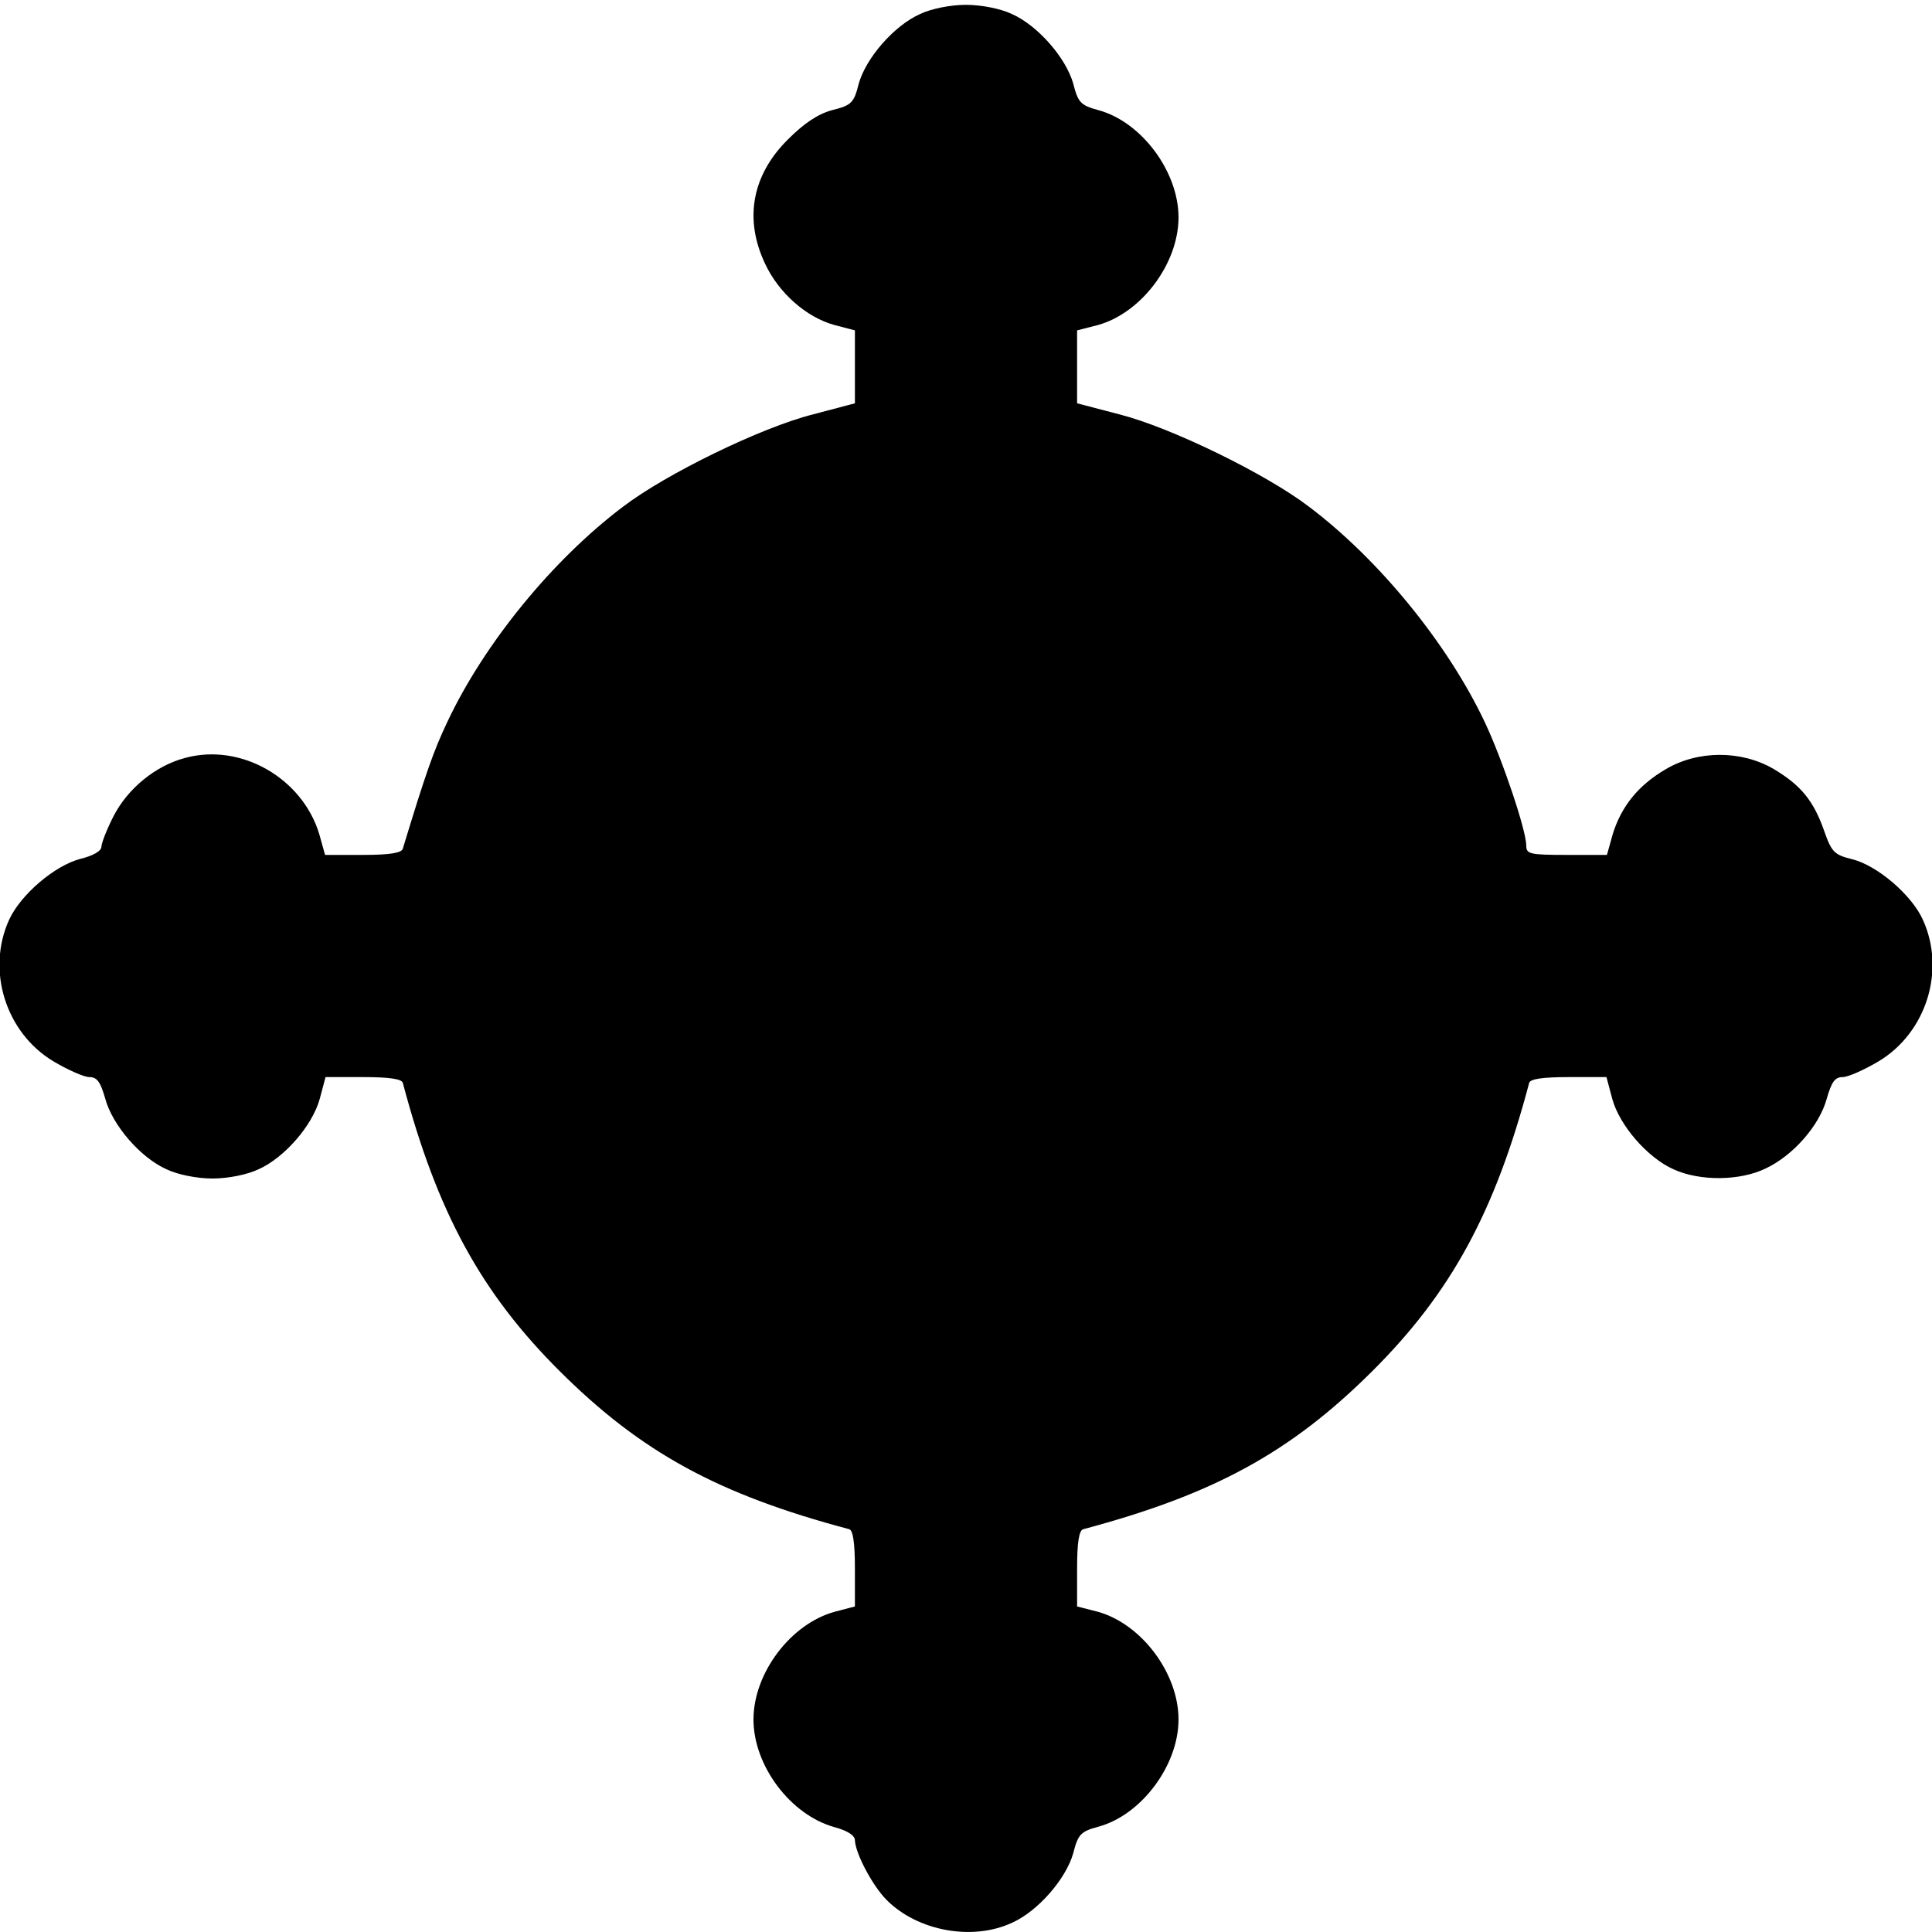
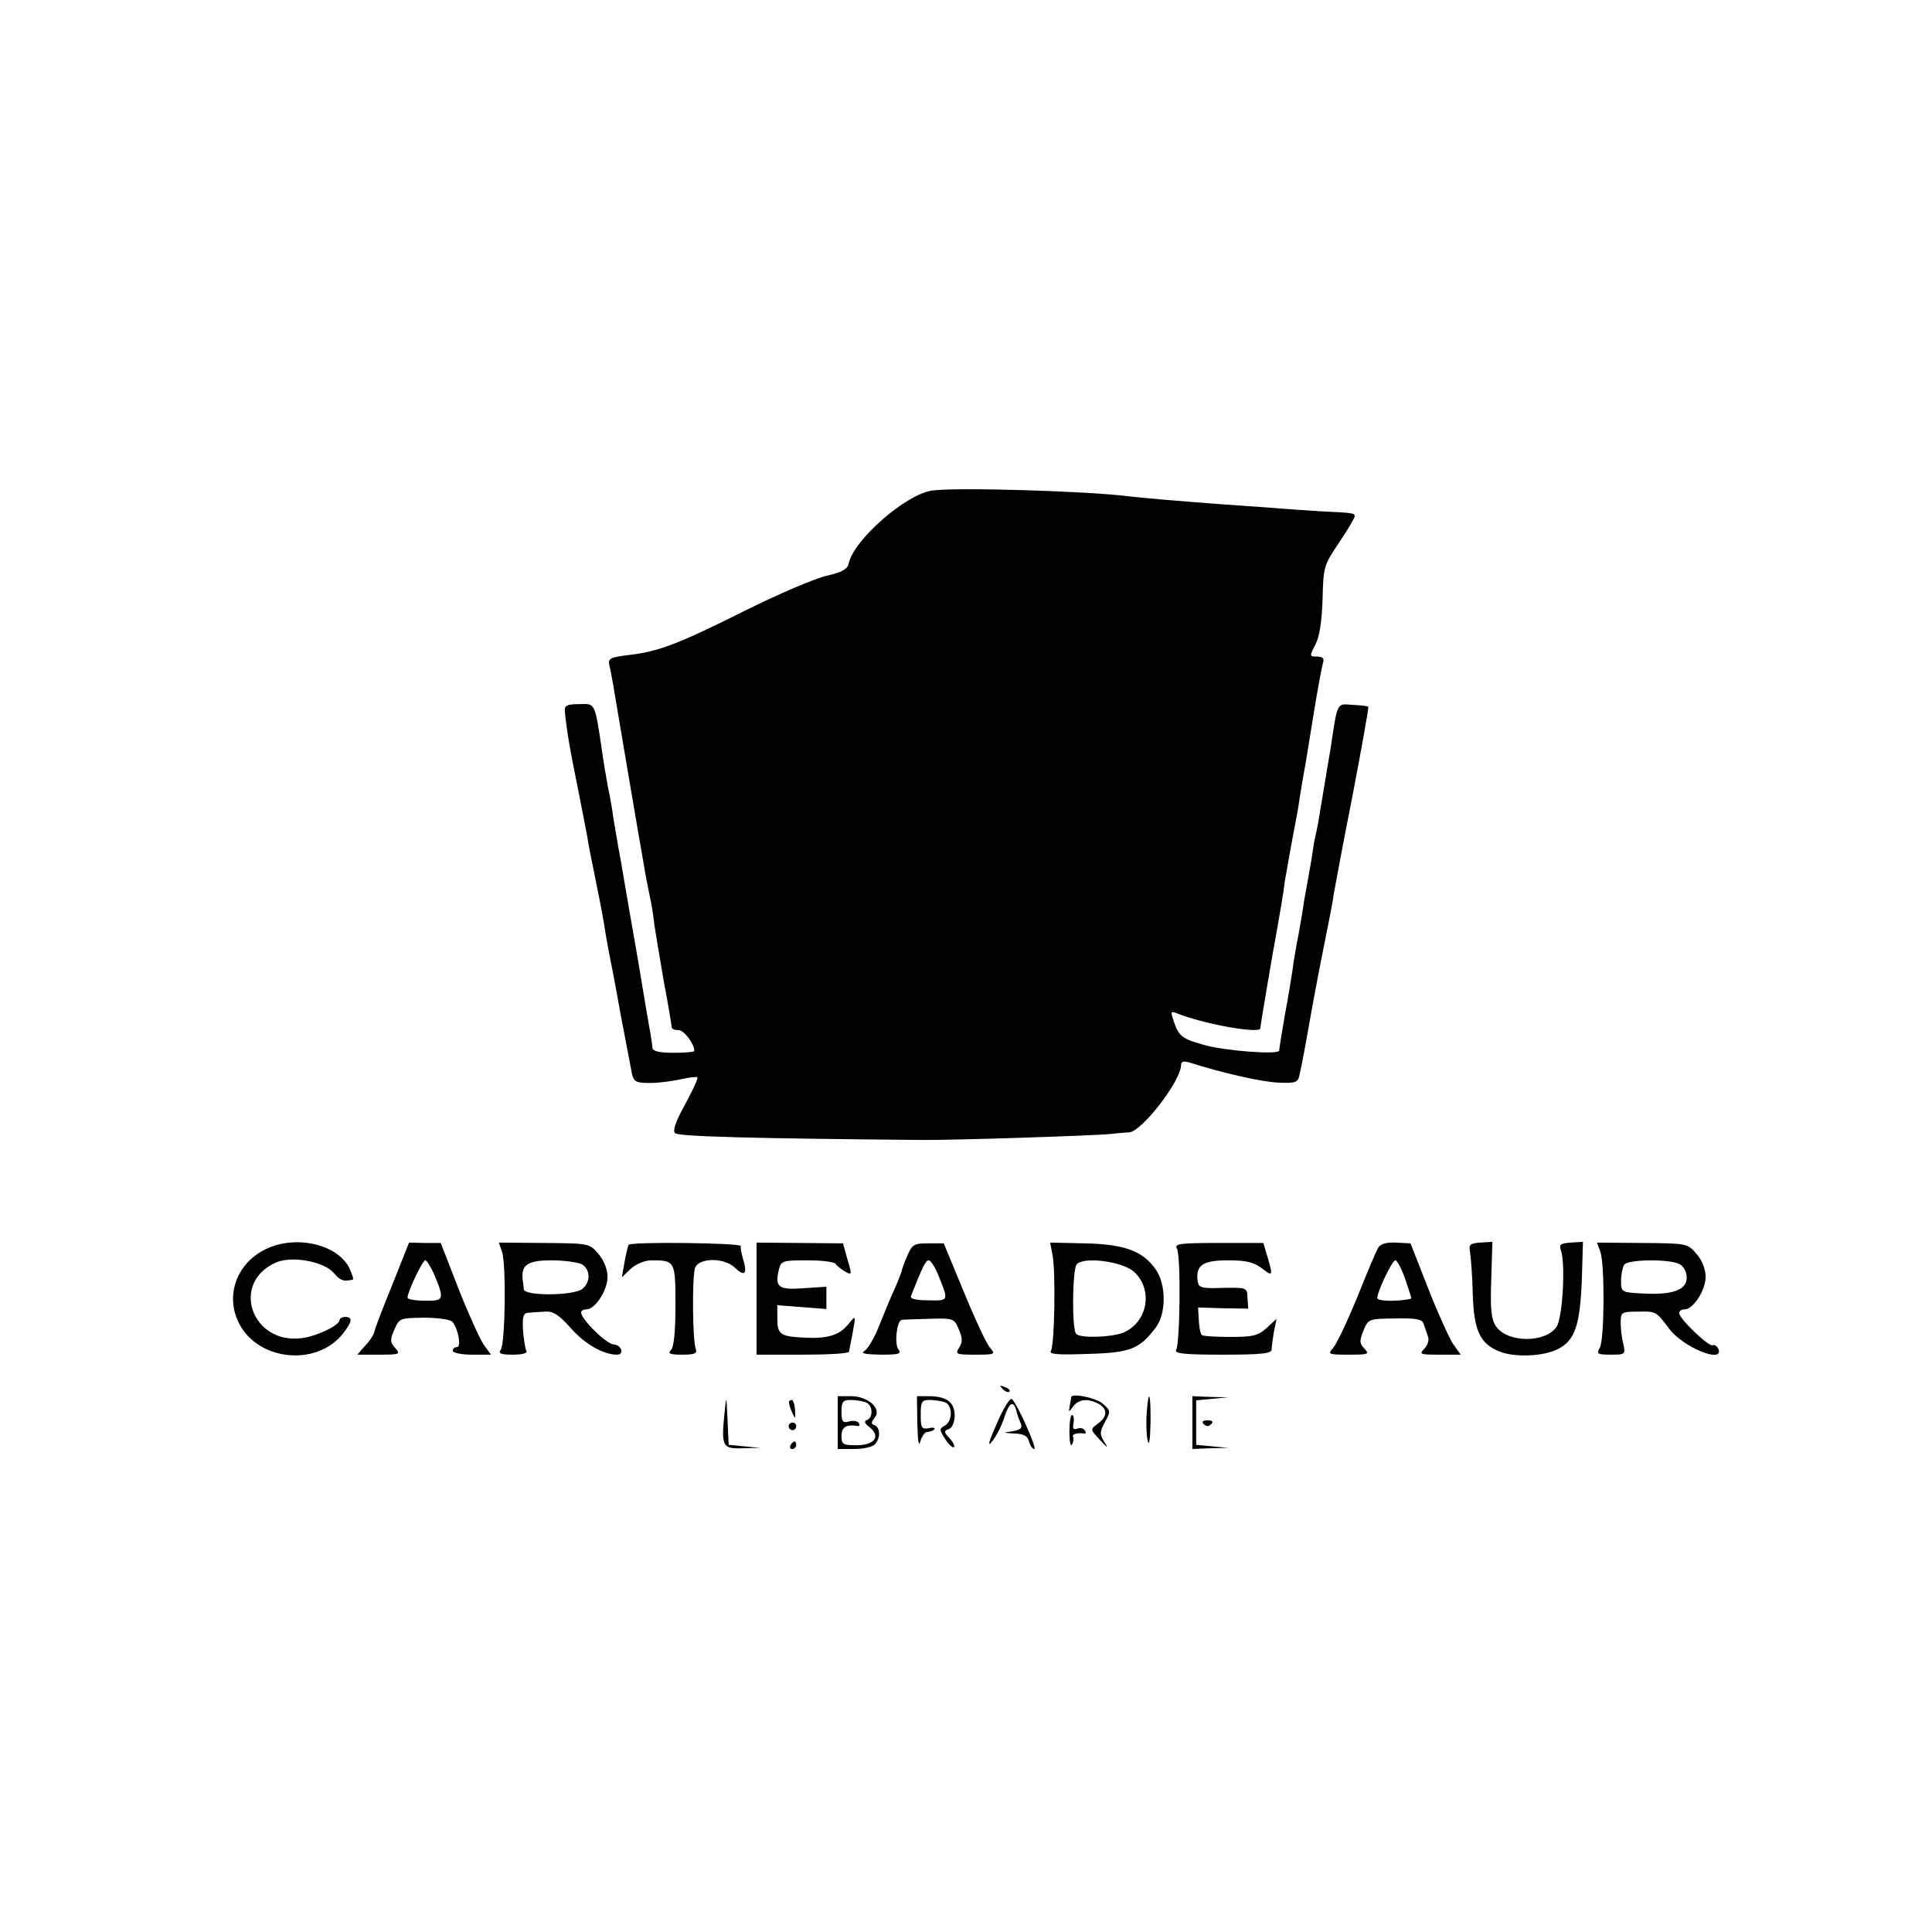
- <svg xmlns="http://www.w3.org/2000/svg" version="1.0" width="400pt" height="400pt" viewBox="0 0 400 400" preserveAspectRatio="xMidYMid meet">
-   <g transform="translate(0,400) scale(0.1,-0.1)" fill="#000000" stroke="none">
-     <path d="M1905 3971 c-54 -24 -112 -91 -127 -144 -10 -40 -15 -45 -55 -55 -30 -8 -59 -28 -91 -60 -75 -74 -92 -165 -48 -258 28 -60 85 -111 144 -127 l42 -11 0 -76 0 -75 -87 -23 c-107 -27 -304 -123 -393 -191 -146 -110 -288 -284 -364 -446 -28 -59 -44 -104 -92 -262 -2 -9 -28 -13 -82 -13 l-79 0 -12 43 c-35 116 -162 189 -277 158 -62 -16 -120 -64 -149 -121 -14 -27 -25 -56 -25 -63 0 -9 -18 -19 -43 -25 -54 -14 -124 -74 -148 -126 -48 -105 -7 -234 91 -293 30 -18 64 -33 75 -33 16 0 23 -10 33 -45 15 -55 73 -122 127 -146 23 -11 63 -19 95 -19 32 0 72 8 95 19 54 24 112 91 127 146 l12 45 78 0 c55 0 80 -4 82 -12 71 -268 162 -435 326 -598 168 -167 327 -254 598 -326 8 -2 12 -27 12 -82 l0 -78 -42 -11 c-91 -25 -168 -127 -168 -223 0 -96 77 -198 168 -223 26 -7 42 -17 42 -27 1 -27 36 -94 66 -124 64 -64 177 -85 259 -47 54 24 112 91 127 144 10 39 15 45 52 55 89 24 166 127 166 222 0 96 -77 198 -167 223 l-43 11 0 78 c0 55 4 80 13 82 270 72 429 159 597 326 164 163 255 330 326 598 2 8 27 12 82 12 l78 0 12 -45 c15 -55 73 -122 127 -146 55 -25 138 -24 191 2 57 27 111 89 126 144 10 35 17 45 33 45 11 0 45 15 75 33 98 59 139 188 91 293 -23 51 -94 112 -146 125 -37 9 -43 15 -58 58 -22 63 -48 95 -105 129 -67 39 -157 39 -224 -1 -56 -33 -91 -76 -109 -134 l-12 -43 -84 0 c-76 0 -83 2 -83 19 0 32 -50 180 -86 256 -76 161 -218 336 -364 446 -89 68 -286 164 -392 191 l-88 23 0 75 0 76 43 11 c90 25 167 127 167 223 0 95 -77 198 -166 222 -37 10 -42 16 -52 55 -15 53 -73 120 -127 144 -23 11 -63 19 -95 19 -32 0 -72 -8 -95 -19z" />
+ <svg xmlns="http://www.w3.org/2000/svg" version="1.0" width="512pt" height="512pt" viewBox="0 0 512 512" preserveAspectRatio="xMidYMid meet">
+   <g transform="translate(0,512) scale(0.1,-0.1)" fill="#000000" stroke="none">
+     <path d="M2470 3820 c-70 -10 -209 -132 -221 -194 -3 -14 -18 -23 -59 -32 -30 -7 -127 -48 -215 -92 -178 -89 -230 -109 -310 -118 -49 -6 -54 -9 -50 -28 3 -11 7 -34 10 -51 5 -30 72 -427 81 -475 4 -26 10 -57 19 -100 3 -14 7 -41 9 -60 3 -19 14 -87 25 -150 12 -63 21 -118 21 -122 0 -5 8 -8 18 -8 15 0 42 -36 42 -55 0 -3 -25 -5 -55 -5 -37 0 -55 4 -56 13 0 6 -3 23 -5 37 -3 14 -18 104 -34 200 -17 96 -37 213 -45 260 -9 47 -17 99 -20 115 -2 17 -8 53 -14 80 -5 28 -12 68 -15 91 -20 135 -18 129 -61 128 -33 0 -40 -4 -38 -20 4 -44 13 -99 33 -196 11 -57 23 -116 26 -133 2 -16 11 -61 19 -100 21 -103 25 -127 30 -160 3 -16 7 -41 10 -55 3 -14 17 -86 30 -160 14 -74 28 -145 30 -157 5 -20 12 -23 48 -23 23 0 60 5 82 10 22 5 41 7 43 5 3 -2 -12 -34 -32 -71 -25 -45 -34 -70 -27 -77 9 -9 205 -14 651 -18 80 -1 455 11 505 16 17 2 38 4 47 4 34 2 138 137 138 179 0 9 7 11 23 6 84 -27 190 -51 234 -53 47 -2 53 0 57 21 7 30 24 124 31 165 3 17 16 88 30 158 14 69 28 140 30 158 3 18 25 135 50 262 24 126 43 231 41 232 -1 2 -20 4 -41 5 -43 3 -40 11 -59 -117 -4 -22 -11 -65 -16 -95 -5 -30 -12 -71 -15 -90 -3 -19 -8 -42 -10 -50 -2 -8 -6 -33 -9 -55 -4 -22 -9 -53 -12 -68 -3 -16 -7 -38 -9 -50 -1 -12 -8 -50 -14 -85 -7 -34 -14 -77 -16 -95 -3 -18 -11 -70 -20 -117 -8 -47 -15 -89 -15 -94 0 -12 -144 -1 -200 15 -57 16 -66 23 -79 61 -9 27 -9 29 7 23 68 -28 222 -56 222 -40 0 7 35 213 44 260 6 33 19 109 21 130 3 18 18 103 30 165 3 13 7 40 10 60 3 20 8 47 10 60 3 14 14 81 25 150 11 69 23 133 26 143 4 12 0 17 -16 17 -20 0 -20 1 -4 32 11 21 17 61 19 120 2 85 3 90 43 149 23 34 42 66 42 71 0 8 -3 9 -90 13 -30 2 -93 6 -140 10 -47 3 -110 8 -140 10 -81 6 -201 16 -231 20 -114 14 -457 24 -519 15z" />
+     <path d="M703 1809 c-77 -38 -107 -124 -69 -197 51 -99 206 -114 275 -26 25 32 26 44 6 44 -8 0 -15 -4 -15 -8 0 -14 -58 -42 -98 -48 -136 -19 -193 148 -69 201 42 17 125 2 151 -28 18 -21 27 -24 51 -18 3 0 -2 15 -10 32 -33 63 -144 87 -222 48z" />
+     <path d="M1040 1716 c-25 -61 -47 -118 -48 -126 -2 -8 -13 -25 -25 -37 l-20 -23 58 0 c55 0 57 1 42 18 -13 15 -14 21 -2 48 13 31 15 31 79 32 38 0 69 -5 75 -11 16 -20 24 -67 12 -67 -6 0 -11 -4 -11 -10 0 -5 23 -10 50 -10 l51 0 -20 28 c-10 15 -40 81 -66 147 l-47 121 -42 0 -42 1 -44 -111z m113 21 c25 -61 23 -65 -28 -64 -25 0 -45 4 -45 8 0 16 40 99 47 99 4 0 16 -19 26 -43z" />
+     <path d="M1330 1804 c12 -31 9 -246 -3 -261 -7 -10 0 -13 32 -13 25 0 40 4 36 10 -3 5 -7 30 -9 55 -2 35 1 45 13 46 9 1 29 2 44 3 22 2 37 -7 70 -44 37 -42 86 -70 122 -70 21 0 12 26 -9 27 -20 2 -86 67 -86 85 0 4 6 8 14 8 23 0 56 50 56 86 0 20 -9 43 -24 61 -24 28 -26 28 -144 29 l-120 1 8 -23z m211 -34 c24 -13 25 -48 2 -66 -24 -18 -152 -19 -155 -1 0 6 -2 19 -3 27 -4 38 14 50 76 50 33 0 69 -5 80 -10z" />
+     <path d="M1666 1821 c-2 -3 -7 -24 -11 -46 l-7 -40 24 23 c15 13 37 22 55 22 62 0 63 -2 63 -119 0 -70 -4 -111 -12 -119 -9 -9 -3 -12 30 -12 32 0 40 3 36 15 -9 22 -10 193 -2 215 10 27 76 28 105 1 26 -25 34 -18 23 20 -5 16 -8 33 -7 37 2 8 -292 12 -297 3z" />
+     <path d="M2005 1679 l0 -149 123 0 c67 0 122 3 122 8 1 4 5 27 10 52 8 44 8 45 -10 23 -24 -31 -55 -41 -117 -38 -66 3 -73 9 -73 51 l0 35 65 -5 65 -5 0 29 0 30 -61 -4 c-66 -5 -76 3 -65 49 6 24 10 25 76 25 38 0 72 -4 75 -10 3 -5 15 -14 25 -20 18 -10 18 -8 6 32 l-12 43 -114 1 -115 1 0 -148z" />
+     <path d="M2404 1791 c-8 -18 -14 -35 -14 -38 0 -2 -8 -23 -18 -46 -11 -23 -29 -68 -42 -100 -12 -31 -30 -62 -39 -67 -11 -7 1 -9 43 -10 48 0 56 2 47 14 -11 13 -5 74 8 78 3 1 36 2 73 3 65 2 67 1 79 -28 10 -23 10 -34 1 -48 -11 -18 -9 -19 43 -19 53 0 54 1 38 19 -9 11 -40 77 -69 148 l-53 128 -41 0 c-38 0 -43 -3 -56 -34z m80 -44 c31 -76 32 -74 -24 -73 -31 0 -49 4 -46 11 31 78 39 95 47 95 5 0 15 -15 23 -33z" />
+     <path d="M2789 1796 c9 -41 6 -240 -4 -256 -6 -9 17 -11 98 -8 113 3 137 13 180 70 28 37 28 115 -1 155 -34 48 -83 66 -188 68 l-91 2 6 -31z m217 -47 c51 -48 35 -134 -30 -161 -31 -12 -113 -15 -124 -3 -12 12 -10 169 1 184 18 22 123 8 153 -20z" />
+     <path d="M3119 1811 c11 -21 8 -252 -2 -268 -6 -10 20 -13 122 -13 105 0 131 3 131 14 0 7 3 29 6 47 l7 34 -26 -24 c-23 -21 -37 -24 -97 -24 -38 0 -72 2 -75 5 -4 3 -7 21 -8 39 l-2 34 66 -2 67 -1 -2 28 c-1 28 -1 28 -65 27 -56 -2 -64 0 -67 17 -6 43 13 56 80 56 49 0 69 -5 90 -21 29 -23 30 -21 15 30 l-11 37 -118 0 c-104 0 -118 -2 -111 -15z" />
+     <path d="M3651 1811 c-5 -9 -30 -68 -55 -131 -26 -63 -54 -122 -63 -132 -15 -17 -13 -18 41 -18 52 0 56 1 42 16 -13 13 -14 20 -3 47 13 32 14 32 84 33 58 1 72 -2 76 -15 3 -9 8 -23 11 -32 4 -10 0 -23 -9 -33 -15 -15 -12 -16 40 -16 l56 0 -20 28 c-10 15 -40 81 -66 147 l-47 120 -39 2 c-28 1 -42 -4 -48 -16z m72 -78 c9 -27 17 -50 17 -53 0 -3 -20 -6 -45 -7 -25 -1 -45 2 -45 7 0 17 39 100 48 100 4 0 16 -21 25 -47z" />
+     <path d="M3896 1800 c2 -14 6 -63 7 -110 3 -96 19 -130 69 -151 41 -17 118 -14 157 6 45 23 58 63 63 182 l3 102 -32 -2 c-28 -2 -32 -5 -26 -22 12 -37 4 -178 -12 -201 -29 -44 -132 -43 -161 2 -12 18 -15 45 -12 123 l3 100 -32 -2 c-28 -2 -31 -5 -27 -27z" />
+     <path d="M4241 1803 c12 -33 11 -230 -1 -254 -10 -17 -7 -19 29 -19 38 0 39 1 33 28 -4 15 -7 40 -7 56 0 28 2 30 43 30 51 1 50 2 86 -46 36 -48 145 -93 130 -53 -4 8 -10 12 -15 10 -9 -6 -89 70 -89 85 0 6 6 10 14 10 23 0 56 50 56 86 0 20 -9 44 -24 61 -24 28 -26 28 -144 29 l-120 1 9 -24z m210 -33 c11 -6 19 -21 19 -36 0 -32 -36 -46 -114 -42 -59 3 -60 3 -60 34 0 16 4 35 8 42 9 15 120 16 147 2z" />
+     <path d="M2657 1439 c7 -7 15 -10 18 -7 3 3 -2 9 -12 12 -14 6 -15 5 -6 -5z" />
+     <path d="M1920 1375 c-9 -89 -5 -95 48 -93 l47 1 -42 4 -42 4 -3 67 c-3 66 -3 66 -8 17z" />
+     <path d="M2220 1350 l0 -70 43 0 c24 0 48 5 55 12 16 16 15 45 0 51 -10 3 -10 7 0 20 20 23 -17 57 -63 57 l-35 0 0 -70z m74 54 c19 -7 21 -40 4 -47 -9 -3 -7 -9 6 -19 31 -24 14 -48 -34 -48 -36 0 -40 2 -40 25 0 23 13 31 43 26 5 -1 6 3 3 8 -3 5 -15 7 -26 4 -17 -5 -20 0 -20 26 0 26 4 31 24 31 13 0 31 -3 40 -6z" />
+     <path d="M2431 1348 c1 -47 4 -64 8 -48 4 14 12 25 18 25 6 0 15 3 19 7 3 4 -3 6 -15 3 -19 -3 -21 1 -21 36 0 35 3 39 24 39 13 0 31 -3 40 -6 21 -8 21 -50 0 -62 -15 -8 -15 -11 1 -36 10 -15 20 -24 23 -21 3 3 -2 13 -12 24 -15 16 -15 19 -1 24 9 4 15 19 15 36 0 35 -22 51 -69 51 l-31 0 1 -72z" />
+     <path d="M2642 1348 c-22 -49 -26 -65 -13 -48 11 13 25 41 32 62 13 41 24 48 32 21 2 -10 8 -26 12 -35 5 -13 0 -17 -22 -21 -26 -4 -26 -4 5 -6 25 -1 35 -6 39 -21 3 -11 9 -20 14 -20 8 0 -43 116 -59 132 -5 5 -22 -22 -40 -64z" />
+     <path d="M2839 1418 c0 -2 -2 -12 -4 -23 -3 -19 -3 -19 9 -2 15 19 38 22 67 7 25 -14 24 -35 -2 -53 -20 -15 -20 -15 6 -43 20 -22 23 -23 12 -6 -13 21 -13 27 1 53 16 29 16 31 -7 50 -18 15 -78 27 -82 17z" />
+     <path d="M3039 1377 c-2 -24 -1 -57 2 -73 4 -19 7 -3 8 44 1 79 -5 97 -10 29z" />
+     <path d="M3160 1350 l0 -70 48 2 47 1 -42 4 -43 4 0 59 0 59 43 4 42 4 -47 1 -48 2 0 -70z" />
+     <path d="M2091 1403 c0 -5 4 -17 9 -28 8 -17 8 -16 7 8 -1 15 -5 27 -9 27 -4 0 -8 -3 -7 -7z" />
+     <path d="M2834 1325 c0 -25 3 -40 7 -33 4 7 5 16 3 20 -5 7 11 12 29 9 5 -1 6 3 2 8 -3 6 -12 8 -20 5 -10 -4 -13 0 -10 15 2 12 0 21 -4 21 -4 0 -7 -20 -7 -45z" />
+     <path d="M3190 1346 c7 -7 13 -7 20 0 6 6 3 10 -10 10 -13 0 -16 -4 -10 -10z" />
+     <path d="M2090 1340 c0 -5 5 -10 10 -10 6 0 10 5 10 10 0 6 -4 10 -10 10 -5 0 -10 -4 -10 -10z" />
+     <path d="M2095 1290 c-3 -5 -1 -10 4 -10 6 0 11 5 11 10 0 6 -2 10 -4 10 -3 0 -8 -4 -11 -10z" />
  </g>
</svg>
